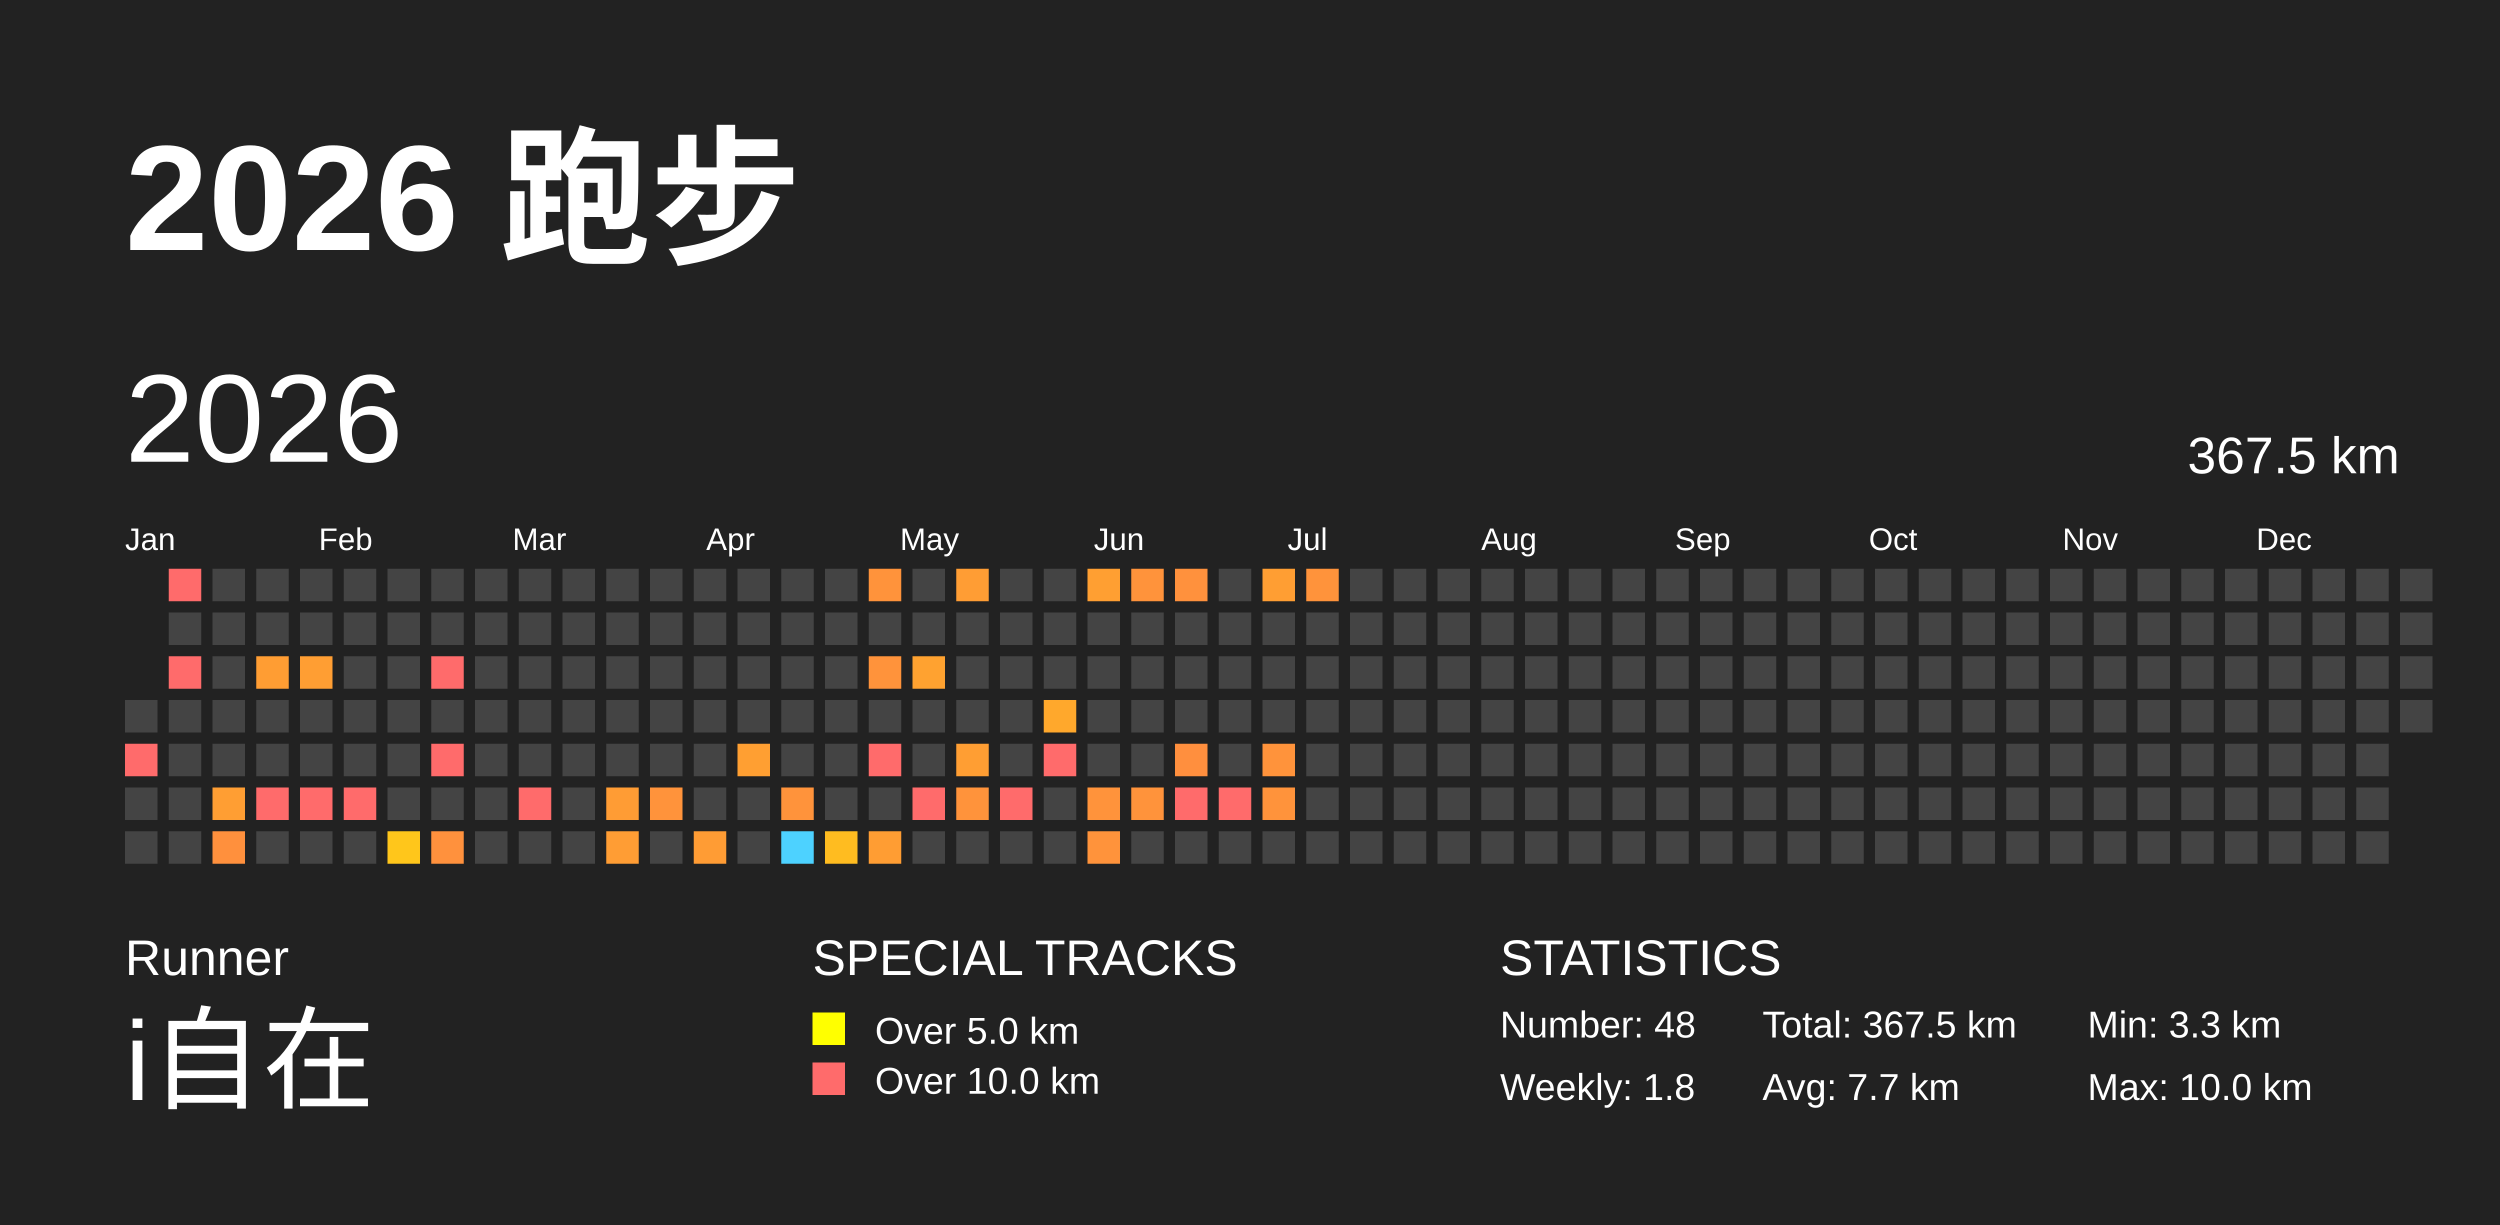
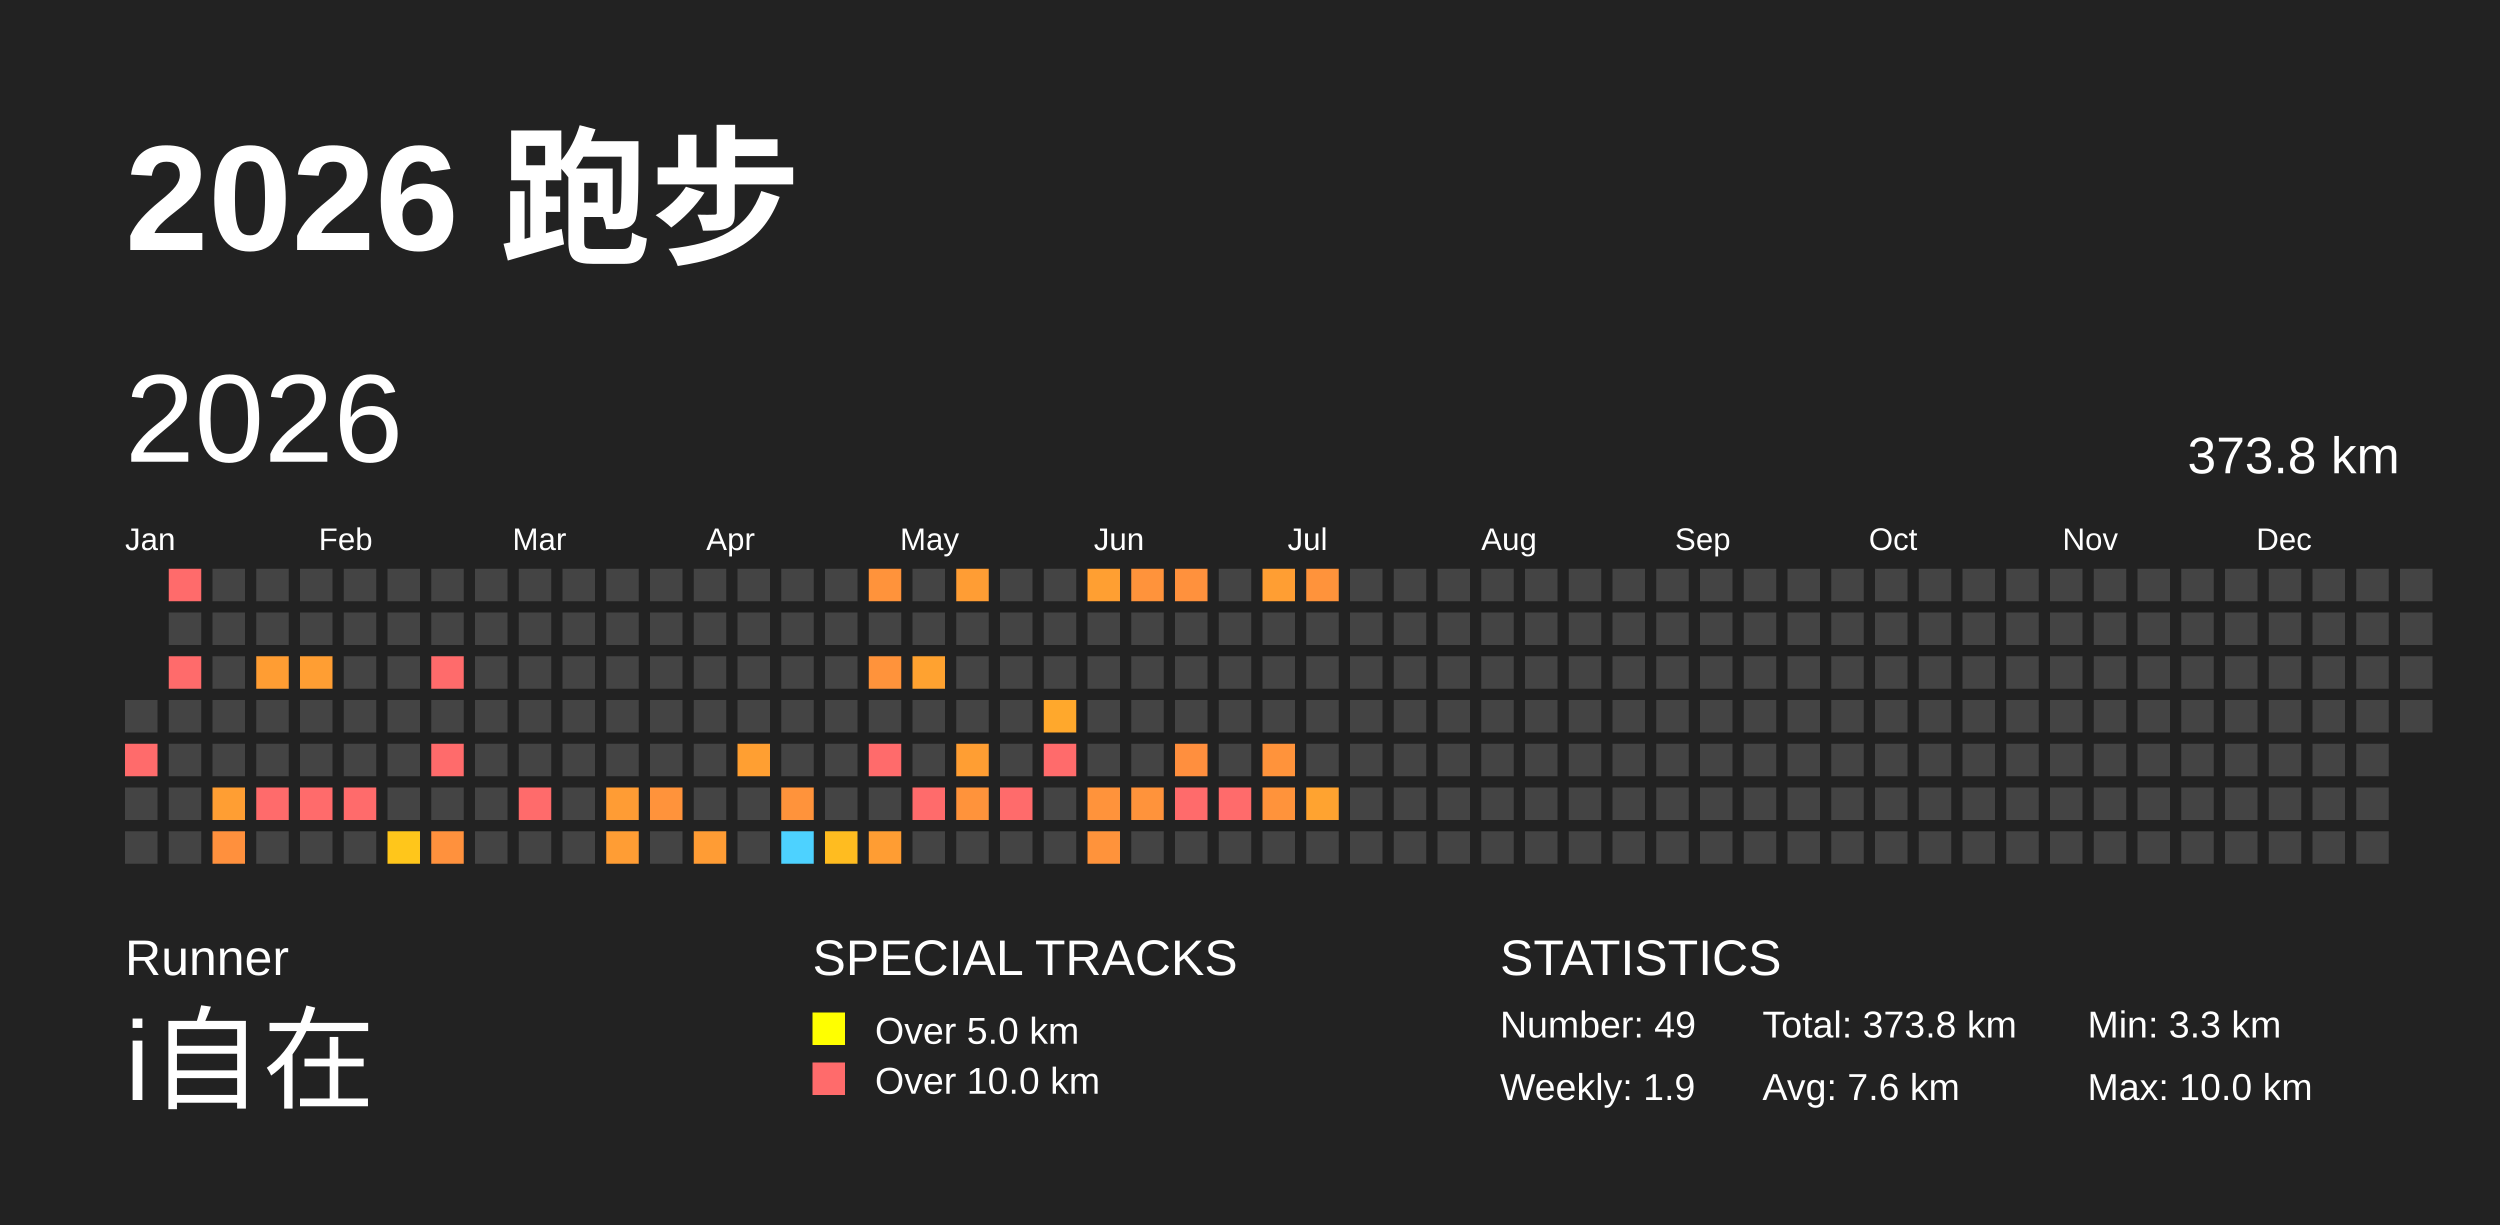
<svg xmlns="http://www.w3.org/2000/svg" baseProfile="full" height="98mm" version="1.1" viewBox="0,0,200,98" width="200mm">
  <defs />
  <rect fill="#222222" height="98" width="200" x="0" y="0" />
  <text fill="#FFFFFF" style="font-size:12px; font-family:Arial; font-weight:bold;" x="10" y="20">2026 跑步</text>
  <text fill="#FFFFFF" style="font-size:4px; font-family:Arial" x="10" y="78">Runner</text>
  <text fill="#FFFFFF" style="font-size:9px; font-family:Arial" x="10" y="88">i自在</text>
  <text fill="#FFFFFF" style="font-size:4px; font-family:Arial" x="65" y="78">SPECIAL TRACKS</text>
  <rect fill="#FFFF00" height="2.6" width="2.6" x="65" y="81" />
  <text fill="#FFFFFF" style="font-size:3px; font-family:Arial" x="70" y="83.5">Over 5.0 km</text>
  <rect fill="#FF6B6B" height="2.6" width="2.6" x="65" y="85" />
  <text fill="#FFFFFF" style="font-size:3px; font-family:Arial" x="70" y="87.5">Over 10.0 km</text>
  <text fill="#FFFFFF" style="font-size:4px; font-family:Arial" x="120" y="78">STATISTICS</text>
-   <text fill="#FFFFFF" style="font-size:3px; font-family:Arial" x="120" y="83">Number: 48</text>
-   <text fill="#FFFFFF" style="font-size:3px; font-family:Arial" x="120" y="88">Weekly: 1.8</text>
-   <text fill="#FFFFFF" style="font-size:3px; font-family:Arial" x="141" y="83">Total: 367.5 km</text>
-   <text fill="#FFFFFF" style="font-size:3px; font-family:Arial" x="141" y="88">Avg: 7.7 km</text>
+   <text fill="#FFFFFF" style="font-size:3px; font-family:Arial" x="120" y="83">Number: 49</text>
+   <text fill="#FFFFFF" style="font-size:3px; font-family:Arial" x="120" y="88">Weekly: 1.9</text>
+   <text fill="#FFFFFF" style="font-size:3px; font-family:Arial" x="141" y="83">Total: 373.8 km</text>
+   <text fill="#FFFFFF" style="font-size:3px; font-family:Arial" x="141" y="88">Avg: 7.6 km</text>
  <text fill="#FFFFFF" style="font-size:3px; font-family:Arial" x="167" y="83">Min: 3.3 km</text>
  <text fill="#FFFFFF" style="font-size:3px; font-family:Arial" x="167" y="88">Max: 10.0 km</text>
  <text dominant-baseline="hanging" fill="#FFFFFF" style="font-size:10.0px; font-family:Arial;" x="10" y="30">2026</text>
-   <text dominant-baseline="hanging" fill="#FFFFFF" style="font-size:4.125px; font-family:Arial;" x="175" y="35">367.5 km</text>
+   <text dominant-baseline="hanging" fill="#FFFFFF" style="font-size:4.125px; font-family:Arial;" x="175" y="35">373.8 km</text>
  <text fill="#FFFFFF" style="font-size:2.5px; font-family:Arial" x="10.0" y="44">Jan</text>
  <text fill="#FFFFFF" style="font-size:2.5px; font-family:Arial" x="25.5" y="44">Feb</text>
  <text fill="#FFFFFF" style="font-size:2.5px; font-family:Arial" x="41.0" y="44">Mar</text>
  <text fill="#FFFFFF" style="font-size:2.5px; font-family:Arial" x="56.5" y="44">Apr</text>
  <text fill="#FFFFFF" style="font-size:2.5px; font-family:Arial" x="72.0" y="44">May</text>
  <text fill="#FFFFFF" style="font-size:2.5px; font-family:Arial" x="87.5" y="44">Jun</text>
  <text fill="#FFFFFF" style="font-size:2.5px; font-family:Arial" x="103.0" y="44">Jul</text>
  <text fill="#FFFFFF" style="font-size:2.5px; font-family:Arial" x="118.5" y="44">Aug</text>
  <text fill="#FFFFFF" style="font-size:2.5px; font-family:Arial" x="134.0" y="44">Sep</text>
  <text fill="#FFFFFF" style="font-size:2.5px; font-family:Arial" x="149.5" y="44">Oct</text>
  <text fill="#FFFFFF" style="font-size:2.5px; font-family:Arial" x="165.0" y="44">Nov</text>
  <text fill="#FFFFFF" style="font-size:2.5px; font-family:Arial" x="180.5" y="44">Dec</text>
  <rect fill="#444444" height="2.6" width="2.6" x="10.0" y="56.0" />
  <rect fill="#FF6B6B" height="2.6" width="2.6" x="10.0" y="59.5" />
  <rect fill="#444444" height="2.6" width="2.6" x="10.0" y="63.0" />
  <rect fill="#444444" height="2.6" width="2.6" x="10.0" y="66.5" />
  <rect fill="#FF6B6B" height="2.6" width="2.6" x="13.5" y="45.5" />
  <rect fill="#444444" height="2.6" width="2.6" x="13.5" y="49.0" />
  <rect fill="#FF6B6B" height="2.6" width="2.6" x="13.5" y="52.5" />
  <rect fill="#444444" height="2.6" width="2.6" x="13.5" y="56.0" />
  <rect fill="#444444" height="2.6" width="2.6" x="13.5" y="59.5" />
  <rect fill="#444444" height="2.6" width="2.6" x="13.5" y="63.0" />
  <rect fill="#444444" height="2.6" width="2.6" x="13.5" y="66.5" />
  <rect fill="#444444" height="2.6" width="2.6" x="17.0" y="45.5" />
  <rect fill="#444444" height="2.6" width="2.6" x="17.0" y="49.0" />
  <rect fill="#444444" height="2.6" width="2.6" x="17.0" y="52.5" />
  <rect fill="#444444" height="2.6" width="2.6" x="17.0" y="56.0" />
  <rect fill="#444444" height="2.6" width="2.6" x="17.0" y="59.5" />
  <rect fill="#ff9e33" height="2.6" width="2.6" x="17.0" y="63.0" />
  <rect fill="#ff903d" height="2.6" width="2.6" x="17.0" y="66.5" />
  <rect fill="#444444" height="2.6" width="2.6" x="20.5" y="45.5" />
  <rect fill="#444444" height="2.6" width="2.6" x="20.5" y="49.0" />
  <rect fill="#ff9d33" height="2.6" width="2.6" x="20.5" y="52.5" />
  <rect fill="#444444" height="2.6" width="2.6" x="20.5" y="56.0" />
  <rect fill="#444444" height="2.6" width="2.6" x="20.5" y="59.5" />
  <rect fill="#FF6B6B" height="2.6" width="2.6" x="20.5" y="63.0" />
  <rect fill="#444444" height="2.6" width="2.6" x="20.5" y="66.5" />
  <rect fill="#444444" height="2.6" width="2.6" x="24.0" y="45.5" />
  <rect fill="#444444" height="2.6" width="2.6" x="24.0" y="49.0" />
  <rect fill="#ff9e33" height="2.6" width="2.6" x="24.0" y="52.5" />
  <rect fill="#444444" height="2.6" width="2.6" x="24.0" y="56.0" />
  <rect fill="#444444" height="2.6" width="2.6" x="24.0" y="59.5" />
  <rect fill="#FF6B6B" height="2.6" width="2.6" x="24.0" y="63.0" />
  <rect fill="#444444" height="2.6" width="2.6" x="24.0" y="66.5" />
  <rect fill="#444444" height="2.6" width="2.6" x="27.5" y="45.5" />
  <rect fill="#444444" height="2.6" width="2.6" x="27.5" y="49.0" />
  <rect fill="#444444" height="2.6" width="2.6" x="27.5" y="52.5" />
  <rect fill="#444444" height="2.6" width="2.6" x="27.5" y="56.0" />
  <rect fill="#444444" height="2.6" width="2.6" x="27.5" y="59.5" />
  <rect fill="#FF6B6B" height="2.6" width="2.6" x="27.5" y="63.0" />
  <rect fill="#444444" height="2.6" width="2.6" x="27.5" y="66.5" />
  <rect fill="#444444" height="2.6" width="2.6" x="31.0" y="45.5" />
  <rect fill="#444444" height="2.6" width="2.6" x="31.0" y="49.0" />
  <rect fill="#444444" height="2.6" width="2.6" x="31.0" y="52.5" />
  <rect fill="#444444" height="2.6" width="2.6" x="31.0" y="56.0" />
  <rect fill="#444444" height="2.6" width="2.6" x="31.0" y="59.5" />
  <rect fill="#444444" height="2.6" width="2.6" x="31.0" y="63.0" />
  <rect fill="#ffc61b" height="2.6" width="2.6" x="31.0" y="66.5" />
  <rect fill="#444444" height="2.6" width="2.6" x="34.5" y="45.5" />
  <rect fill="#444444" height="2.6" width="2.6" x="34.5" y="49.0" />
  <rect fill="#FF6B6B" height="2.6" width="2.6" x="34.5" y="52.5" />
  <rect fill="#444444" height="2.6" width="2.6" x="34.5" y="56.0" />
  <rect fill="#FF6B6B" height="2.6" width="2.6" x="34.5" y="59.5" />
  <rect fill="#444444" height="2.6" width="2.6" x="34.5" y="63.0" />
  <rect fill="#ff913d" height="2.6" width="2.6" x="34.5" y="66.5" />
  <rect fill="#444444" height="2.6" width="2.6" x="38.0" y="45.5" />
  <rect fill="#444444" height="2.6" width="2.6" x="38.0" y="49.0" />
  <rect fill="#444444" height="2.6" width="2.6" x="38.0" y="52.5" />
  <rect fill="#444444" height="2.6" width="2.6" x="38.0" y="56.0" />
  <rect fill="#444444" height="2.6" width="2.6" x="38.0" y="59.5" />
  <rect fill="#444444" height="2.6" width="2.6" x="38.0" y="63.0" />
  <rect fill="#444444" height="2.6" width="2.6" x="38.0" y="66.5" />
  <rect fill="#444444" height="2.6" width="2.6" x="41.5" y="45.5" />
  <rect fill="#444444" height="2.6" width="2.6" x="41.5" y="49.0" />
  <rect fill="#444444" height="2.6" width="2.6" x="41.5" y="52.5" />
  <rect fill="#444444" height="2.6" width="2.6" x="41.5" y="56.0" />
  <rect fill="#444444" height="2.6" width="2.6" x="41.5" y="59.5" />
  <rect fill="#FF6B6B" height="2.6" width="2.6" x="41.5" y="63.0" />
  <rect fill="#444444" height="2.6" width="2.6" x="41.5" y="66.5" />
  <rect fill="#444444" height="2.6" width="2.6" x="45.0" y="45.5" />
  <rect fill="#444444" height="2.6" width="2.6" x="45.0" y="49.0" />
  <rect fill="#444444" height="2.6" width="2.6" x="45.0" y="52.5" />
  <rect fill="#444444" height="2.6" width="2.6" x="45.0" y="56.0" />
  <rect fill="#444444" height="2.6" width="2.6" x="45.0" y="59.5" />
  <rect fill="#444444" height="2.6" width="2.6" x="45.0" y="63.0" />
  <rect fill="#444444" height="2.6" width="2.6" x="45.0" y="66.5" />
  <rect fill="#444444" height="2.6" width="2.6" x="48.5" y="45.5" />
  <rect fill="#444444" height="2.6" width="2.6" x="48.5" y="49.0" />
  <rect fill="#444444" height="2.6" width="2.6" x="48.5" y="52.5" />
  <rect fill="#444444" height="2.6" width="2.6" x="48.5" y="56.0" />
  <rect fill="#444444" height="2.6" width="2.6" x="48.5" y="59.5" />
  <rect fill="#ff9c34" height="2.6" width="2.6" x="48.5" y="63.0" />
  <rect fill="#ff9d34" height="2.6" width="2.6" x="48.5" y="66.5" />
  <rect fill="#444444" height="2.6" width="2.6" x="52.0" y="45.5" />
  <rect fill="#444444" height="2.6" width="2.6" x="52.0" y="49.0" />
  <rect fill="#444444" height="2.6" width="2.6" x="52.0" y="52.5" />
  <rect fill="#444444" height="2.6" width="2.6" x="52.0" y="56.0" />
  <rect fill="#444444" height="2.6" width="2.6" x="52.0" y="59.5" />
  <rect fill="#ff933b" height="2.6" width="2.6" x="52.0" y="63.0" />
  <rect fill="#444444" height="2.6" width="2.6" x="52.0" y="66.5" />
  <rect fill="#444444" height="2.6" width="2.6" x="55.5" y="45.5" />
  <rect fill="#444444" height="2.6" width="2.6" x="55.5" y="49.0" />
  <rect fill="#444444" height="2.6" width="2.6" x="55.5" y="52.5" />
  <rect fill="#444444" height="2.6" width="2.6" x="55.5" y="56.0" />
  <rect fill="#444444" height="2.6" width="2.6" x="55.5" y="59.5" />
  <rect fill="#444444" height="2.6" width="2.6" x="55.5" y="63.0" />
  <rect fill="#ff9c34" height="2.6" width="2.6" x="55.5" y="66.5" />
  <rect fill="#444444" height="2.6" width="2.6" x="59.0" y="45.5" />
  <rect fill="#444444" height="2.6" width="2.6" x="59.0" y="49.0" />
  <rect fill="#444444" height="2.6" width="2.6" x="59.0" y="52.5" />
  <rect fill="#444444" height="2.6" width="2.6" x="59.0" y="56.0" />
  <rect fill="#ff9f32" height="2.6" width="2.6" x="59.0" y="59.5" />
  <rect fill="#444444" height="2.6" width="2.6" x="59.0" y="63.0" />
  <rect fill="#444444" height="2.6" width="2.6" x="59.0" y="66.5" />
  <rect fill="#444444" height="2.6" width="2.6" x="62.5" y="45.5" />
  <rect fill="#444444" height="2.6" width="2.6" x="62.5" y="49.0" />
  <rect fill="#444444" height="2.6" width="2.6" x="62.5" y="52.5" />
  <rect fill="#444444" height="2.6" width="2.6" x="62.5" y="56.0" />
  <rect fill="#444444" height="2.6" width="2.6" x="62.5" y="59.5" />
  <rect fill="#ff933b" height="2.6" width="2.6" x="62.5" y="63.0" />
  <rect fill="#4dd2ff" height="2.6" width="2.6" x="62.5" y="66.5" />
  <rect fill="#444444" height="2.6" width="2.6" x="66.0" y="45.5" />
  <rect fill="#444444" height="2.6" width="2.6" x="66.0" y="49.0" />
  <rect fill="#444444" height="2.6" width="2.6" x="66.0" y="52.5" />
  <rect fill="#444444" height="2.6" width="2.6" x="66.0" y="56.0" />
  <rect fill="#444444" height="2.6" width="2.6" x="66.0" y="59.5" />
  <rect fill="#444444" height="2.6" width="2.6" x="66.0" y="63.0" />
  <rect fill="#ffbc20" height="2.6" width="2.6" x="66.0" y="66.5" />
  <rect fill="#ff933b" height="2.6" width="2.6" x="69.5" y="45.5" />
  <rect fill="#444444" height="2.6" width="2.6" x="69.5" y="49.0" />
  <rect fill="#ff933b" height="2.6" width="2.6" x="69.5" y="52.5" />
  <rect fill="#444444" height="2.6" width="2.6" x="69.5" y="56.0" />
  <rect fill="#FF6B6B" height="2.6" width="2.6" x="69.5" y="59.5" />
  <rect fill="#444444" height="2.6" width="2.6" x="69.5" y="63.0" />
  <rect fill="#ff9d33" height="2.6" width="2.6" x="69.5" y="66.5" />
  <rect fill="#444444" height="2.6" width="2.6" x="73.0" y="45.5" />
  <rect fill="#444444" height="2.6" width="2.6" x="73.0" y="49.0" />
  <rect fill="#ffa230" height="2.6" width="2.6" x="73.0" y="52.5" />
  <rect fill="#444444" height="2.6" width="2.6" x="73.0" y="56.0" />
  <rect fill="#444444" height="2.6" width="2.6" x="73.0" y="59.5" />
  <rect fill="#FF6B6B" height="2.6" width="2.6" x="73.0" y="63.0" />
  <rect fill="#444444" height="2.6" width="2.6" x="73.0" y="66.5" />
  <rect fill="#ff9d34" height="2.6" width="2.6" x="76.5" y="45.5" />
  <rect fill="#444444" height="2.6" width="2.6" x="76.5" y="49.0" />
  <rect fill="#444444" height="2.6" width="2.6" x="76.5" y="52.5" />
  <rect fill="#444444" height="2.6" width="2.6" x="76.5" y="56.0" />
  <rect fill="#ff9e33" height="2.6" width="2.6" x="76.5" y="59.5" />
  <rect fill="#ff933b" height="2.6" width="2.6" x="76.5" y="63.0" />
  <rect fill="#444444" height="2.6" width="2.6" x="76.5" y="66.5" />
  <rect fill="#444444" height="2.6" width="2.6" x="80.0" y="45.5" />
  <rect fill="#444444" height="2.6" width="2.6" x="80.0" y="49.0" />
  <rect fill="#444444" height="2.6" width="2.6" x="80.0" y="52.5" />
  <rect fill="#444444" height="2.6" width="2.6" x="80.0" y="56.0" />
  <rect fill="#444444" height="2.6" width="2.6" x="80.0" y="59.5" />
  <rect fill="#FF6B6B" height="2.6" width="2.6" x="80.0" y="63.0" />
  <rect fill="#444444" height="2.6" width="2.6" x="80.0" y="66.5" />
  <rect fill="#444444" height="2.6" width="2.6" x="83.5" y="45.5" />
  <rect fill="#444444" height="2.6" width="2.6" x="83.5" y="49.0" />
  <rect fill="#444444" height="2.6" width="2.6" x="83.5" y="52.5" />
  <rect fill="#ffa82c" height="2.6" width="2.6" x="83.5" y="56.0" />
  <rect fill="#FF6B6B" height="2.6" width="2.6" x="83.5" y="59.5" />
  <rect fill="#444444" height="2.6" width="2.6" x="83.5" y="63.0" />
  <rect fill="#444444" height="2.6" width="2.6" x="83.5" y="66.5" />
  <rect fill="#ff9f32" height="2.6" width="2.6" x="87.0" y="45.5" />
  <rect fill="#444444" height="2.6" width="2.6" x="87.0" y="49.0" />
  <rect fill="#444444" height="2.6" width="2.6" x="87.0" y="52.5" />
  <rect fill="#444444" height="2.6" width="2.6" x="87.0" y="56.0" />
  <rect fill="#444444" height="2.6" width="2.6" x="87.0" y="59.5" />
  <rect fill="#ff933b" height="2.6" width="2.6" x="87.0" y="63.0" />
  <rect fill="#ff933b" height="2.6" width="2.6" x="87.0" y="66.5" />
  <rect fill="#ff933b" height="2.6" width="2.6" x="90.5" y="45.5" />
  <rect fill="#444444" height="2.6" width="2.6" x="90.5" y="49.0" />
  <rect fill="#444444" height="2.6" width="2.6" x="90.5" y="52.5" />
  <rect fill="#444444" height="2.6" width="2.6" x="90.5" y="56.0" />
  <rect fill="#444444" height="2.6" width="2.6" x="90.5" y="59.5" />
  <rect fill="#ff933b" height="2.6" width="2.6" x="90.5" y="63.0" />
  <rect fill="#444444" height="2.6" width="2.6" x="90.5" y="66.5" />
  <rect fill="#ff913d" height="2.6" width="2.6" x="94.0" y="45.5" />
  <rect fill="#444444" height="2.6" width="2.6" x="94.0" y="49.0" />
  <rect fill="#444444" height="2.6" width="2.6" x="94.0" y="52.5" />
  <rect fill="#444444" height="2.6" width="2.6" x="94.0" y="56.0" />
  <rect fill="#ff8f3e" height="2.6" width="2.6" x="94.0" y="59.5" />
  <rect fill="#FF6B6B" height="2.6" width="2.6" x="94.0" y="63.0" />
  <rect fill="#444444" height="2.6" width="2.6" x="94.0" y="66.5" />
  <rect fill="#444444" height="2.6" width="2.6" x="97.5" y="45.5" />
  <rect fill="#444444" height="2.6" width="2.6" x="97.5" y="49.0" />
  <rect fill="#444444" height="2.6" width="2.6" x="97.5" y="52.5" />
  <rect fill="#444444" height="2.6" width="2.6" x="97.5" y="56.0" />
  <rect fill="#444444" height="2.6" width="2.6" x="97.5" y="59.5" />
  <rect fill="#FF6B6B" height="2.6" width="2.6" x="97.5" y="63.0" />
  <rect fill="#444444" height="2.6" width="2.6" x="97.5" y="66.5" />
  <rect fill="#ff9e33" height="2.6" width="2.6" x="101.0" y="45.5" />
  <rect fill="#444444" height="2.6" width="2.6" x="101.0" y="49.0" />
  <rect fill="#444444" height="2.6" width="2.6" x="101.0" y="52.5" />
  <rect fill="#444444" height="2.6" width="2.6" x="101.0" y="56.0" />
  <rect fill="#ff933b" height="2.6" width="2.6" x="101.0" y="59.5" />
  <rect fill="#ff933b" height="2.6" width="2.6" x="101.0" y="63.0" />
  <rect fill="#444444" height="2.6" width="2.6" x="101.0" y="66.5" />
  <rect fill="#ff933b" height="2.6" width="2.6" x="104.5" y="45.5" />
  <rect fill="#444444" height="2.6" width="2.6" x="104.5" y="49.0" />
  <rect fill="#444444" height="2.6" width="2.6" x="104.5" y="52.5" />
  <rect fill="#444444" height="2.6" width="2.6" x="104.5" y="56.0" />
  <rect fill="#444444" height="2.6" width="2.6" x="104.5" y="59.5" />
-   <rect fill="#444444" height="2.6" width="2.6" x="104.5" y="63.0" />
+   <rect fill="#ffa330" height="2.6" width="2.6" x="104.5" y="63.0" />
  <rect fill="#444444" height="2.6" width="2.6" x="104.5" y="66.5" />
  <rect fill="#444444" height="2.6" width="2.6" x="108.0" y="45.5" />
  <rect fill="#444444" height="2.6" width="2.6" x="108.0" y="49.0" />
  <rect fill="#444444" height="2.6" width="2.6" x="108.0" y="52.5" />
  <rect fill="#444444" height="2.6" width="2.6" x="108.0" y="56.0" />
  <rect fill="#444444" height="2.6" width="2.6" x="108.0" y="59.5" />
  <rect fill="#444444" height="2.6" width="2.6" x="108.0" y="63.0" />
  <rect fill="#444444" height="2.6" width="2.6" x="108.0" y="66.5" />
  <rect fill="#444444" height="2.6" width="2.6" x="111.5" y="45.5" />
  <rect fill="#444444" height="2.6" width="2.6" x="111.5" y="49.0" />
  <rect fill="#444444" height="2.6" width="2.6" x="111.5" y="52.5" />
  <rect fill="#444444" height="2.6" width="2.6" x="111.5" y="56.0" />
  <rect fill="#444444" height="2.6" width="2.6" x="111.5" y="59.5" />
  <rect fill="#444444" height="2.6" width="2.6" x="111.5" y="63.0" />
  <rect fill="#444444" height="2.6" width="2.6" x="111.5" y="66.5" />
  <rect fill="#444444" height="2.6" width="2.6" x="115.0" y="45.5" />
  <rect fill="#444444" height="2.6" width="2.6" x="115.0" y="49.0" />
  <rect fill="#444444" height="2.6" width="2.6" x="115.0" y="52.5" />
  <rect fill="#444444" height="2.6" width="2.6" x="115.0" y="56.0" />
  <rect fill="#444444" height="2.6" width="2.6" x="115.0" y="59.5" />
  <rect fill="#444444" height="2.6" width="2.6" x="115.0" y="63.0" />
  <rect fill="#444444" height="2.6" width="2.6" x="115.0" y="66.5" />
  <rect fill="#444444" height="2.6" width="2.6" x="118.5" y="45.5" />
  <rect fill="#444444" height="2.6" width="2.6" x="118.5" y="49.0" />
  <rect fill="#444444" height="2.6" width="2.6" x="118.5" y="52.5" />
  <rect fill="#444444" height="2.6" width="2.6" x="118.5" y="56.0" />
  <rect fill="#444444" height="2.6" width="2.6" x="118.5" y="59.5" />
  <rect fill="#444444" height="2.6" width="2.6" x="118.5" y="63.0" />
  <rect fill="#444444" height="2.6" width="2.6" x="118.5" y="66.5" />
  <rect fill="#444444" height="2.6" width="2.6" x="122.0" y="45.5" />
  <rect fill="#444444" height="2.6" width="2.6" x="122.0" y="49.0" />
  <rect fill="#444444" height="2.6" width="2.6" x="122.0" y="52.5" />
  <rect fill="#444444" height="2.6" width="2.6" x="122.0" y="56.0" />
  <rect fill="#444444" height="2.6" width="2.6" x="122.0" y="59.5" />
  <rect fill="#444444" height="2.6" width="2.6" x="122.0" y="63.0" />
  <rect fill="#444444" height="2.6" width="2.6" x="122.0" y="66.5" />
  <rect fill="#444444" height="2.6" width="2.6" x="125.5" y="45.5" />
  <rect fill="#444444" height="2.6" width="2.6" x="125.5" y="49.0" />
  <rect fill="#444444" height="2.6" width="2.6" x="125.5" y="52.5" />
  <rect fill="#444444" height="2.6" width="2.6" x="125.5" y="56.0" />
  <rect fill="#444444" height="2.6" width="2.6" x="125.5" y="59.5" />
  <rect fill="#444444" height="2.6" width="2.6" x="125.5" y="63.0" />
  <rect fill="#444444" height="2.6" width="2.6" x="125.5" y="66.5" />
  <rect fill="#444444" height="2.6" width="2.6" x="129.0" y="45.5" />
  <rect fill="#444444" height="2.6" width="2.6" x="129.0" y="49.0" />
  <rect fill="#444444" height="2.6" width="2.6" x="129.0" y="52.5" />
  <rect fill="#444444" height="2.6" width="2.6" x="129.0" y="56.0" />
  <rect fill="#444444" height="2.6" width="2.6" x="129.0" y="59.5" />
  <rect fill="#444444" height="2.6" width="2.6" x="129.0" y="63.0" />
  <rect fill="#444444" height="2.6" width="2.6" x="129.0" y="66.5" />
  <rect fill="#444444" height="2.6" width="2.6" x="132.5" y="45.5" />
  <rect fill="#444444" height="2.6" width="2.6" x="132.5" y="49.0" />
  <rect fill="#444444" height="2.6" width="2.6" x="132.5" y="52.5" />
  <rect fill="#444444" height="2.6" width="2.6" x="132.5" y="56.0" />
  <rect fill="#444444" height="2.6" width="2.6" x="132.5" y="59.5" />
  <rect fill="#444444" height="2.6" width="2.6" x="132.5" y="63.0" />
  <rect fill="#444444" height="2.6" width="2.6" x="132.5" y="66.5" />
  <rect fill="#444444" height="2.6" width="2.6" x="136.0" y="45.5" />
  <rect fill="#444444" height="2.6" width="2.6" x="136.0" y="49.0" />
  <rect fill="#444444" height="2.6" width="2.6" x="136.0" y="52.5" />
  <rect fill="#444444" height="2.6" width="2.6" x="136.0" y="56.0" />
  <rect fill="#444444" height="2.6" width="2.6" x="136.0" y="59.5" />
  <rect fill="#444444" height="2.6" width="2.6" x="136.0" y="63.0" />
  <rect fill="#444444" height="2.6" width="2.6" x="136.0" y="66.5" />
  <rect fill="#444444" height="2.6" width="2.6" x="139.5" y="45.5" />
  <rect fill="#444444" height="2.6" width="2.6" x="139.5" y="49.0" />
  <rect fill="#444444" height="2.6" width="2.6" x="139.5" y="52.5" />
  <rect fill="#444444" height="2.6" width="2.6" x="139.5" y="56.0" />
  <rect fill="#444444" height="2.6" width="2.6" x="139.5" y="59.5" />
  <rect fill="#444444" height="2.6" width="2.6" x="139.5" y="63.0" />
  <rect fill="#444444" height="2.6" width="2.6" x="139.5" y="66.5" />
  <rect fill="#444444" height="2.6" width="2.6" x="143.0" y="45.5" />
  <rect fill="#444444" height="2.6" width="2.6" x="143.0" y="49.0" />
  <rect fill="#444444" height="2.6" width="2.6" x="143.0" y="52.5" />
  <rect fill="#444444" height="2.6" width="2.6" x="143.0" y="56.0" />
  <rect fill="#444444" height="2.6" width="2.6" x="143.0" y="59.5" />
  <rect fill="#444444" height="2.6" width="2.6" x="143.0" y="63.0" />
  <rect fill="#444444" height="2.6" width="2.6" x="143.0" y="66.5" />
  <rect fill="#444444" height="2.6" width="2.6" x="146.5" y="45.5" />
  <rect fill="#444444" height="2.6" width="2.6" x="146.5" y="49.0" />
  <rect fill="#444444" height="2.6" width="2.6" x="146.5" y="52.5" />
  <rect fill="#444444" height="2.6" width="2.6" x="146.5" y="56.0" />
  <rect fill="#444444" height="2.6" width="2.6" x="146.5" y="59.5" />
  <rect fill="#444444" height="2.6" width="2.6" x="146.5" y="63.0" />
  <rect fill="#444444" height="2.6" width="2.6" x="146.5" y="66.5" />
  <rect fill="#444444" height="2.6" width="2.6" x="150.0" y="45.5" />
  <rect fill="#444444" height="2.6" width="2.6" x="150.0" y="49.0" />
  <rect fill="#444444" height="2.6" width="2.6" x="150.0" y="52.5" />
  <rect fill="#444444" height="2.6" width="2.6" x="150.0" y="56.0" />
  <rect fill="#444444" height="2.6" width="2.6" x="150.0" y="59.5" />
  <rect fill="#444444" height="2.6" width="2.6" x="150.0" y="63.0" />
  <rect fill="#444444" height="2.6" width="2.6" x="150.0" y="66.5" />
  <rect fill="#444444" height="2.6" width="2.6" x="153.5" y="45.5" />
  <rect fill="#444444" height="2.6" width="2.6" x="153.5" y="49.0" />
  <rect fill="#444444" height="2.6" width="2.6" x="153.5" y="52.5" />
  <rect fill="#444444" height="2.6" width="2.6" x="153.5" y="56.0" />
  <rect fill="#444444" height="2.6" width="2.6" x="153.5" y="59.5" />
  <rect fill="#444444" height="2.6" width="2.6" x="153.5" y="63.0" />
  <rect fill="#444444" height="2.6" width="2.6" x="153.5" y="66.5" />
  <rect fill="#444444" height="2.6" width="2.6" x="157.0" y="45.5" />
  <rect fill="#444444" height="2.6" width="2.6" x="157.0" y="49.0" />
  <rect fill="#444444" height="2.6" width="2.6" x="157.0" y="52.5" />
  <rect fill="#444444" height="2.6" width="2.6" x="157.0" y="56.0" />
  <rect fill="#444444" height="2.6" width="2.6" x="157.0" y="59.5" />
  <rect fill="#444444" height="2.6" width="2.6" x="157.0" y="63.0" />
  <rect fill="#444444" height="2.6" width="2.6" x="157.0" y="66.5" />
  <rect fill="#444444" height="2.6" width="2.6" x="160.5" y="45.5" />
  <rect fill="#444444" height="2.6" width="2.6" x="160.5" y="49.0" />
  <rect fill="#444444" height="2.6" width="2.6" x="160.5" y="52.5" />
  <rect fill="#444444" height="2.6" width="2.6" x="160.5" y="56.0" />
  <rect fill="#444444" height="2.6" width="2.6" x="160.5" y="59.5" />
  <rect fill="#444444" height="2.6" width="2.6" x="160.5" y="63.0" />
  <rect fill="#444444" height="2.6" width="2.6" x="160.5" y="66.5" />
  <rect fill="#444444" height="2.6" width="2.6" x="164.0" y="45.5" />
  <rect fill="#444444" height="2.6" width="2.6" x="164.0" y="49.0" />
  <rect fill="#444444" height="2.6" width="2.6" x="164.0" y="52.5" />
  <rect fill="#444444" height="2.6" width="2.6" x="164.0" y="56.0" />
  <rect fill="#444444" height="2.6" width="2.6" x="164.0" y="59.5" />
  <rect fill="#444444" height="2.6" width="2.6" x="164.0" y="63.0" />
  <rect fill="#444444" height="2.6" width="2.6" x="164.0" y="66.5" />
  <rect fill="#444444" height="2.6" width="2.6" x="167.5" y="45.5" />
  <rect fill="#444444" height="2.6" width="2.6" x="167.5" y="49.0" />
  <rect fill="#444444" height="2.6" width="2.6" x="167.5" y="52.5" />
  <rect fill="#444444" height="2.6" width="2.6" x="167.5" y="56.0" />
  <rect fill="#444444" height="2.6" width="2.6" x="167.5" y="59.5" />
  <rect fill="#444444" height="2.6" width="2.6" x="167.5" y="63.0" />
  <rect fill="#444444" height="2.6" width="2.6" x="167.5" y="66.5" />
  <rect fill="#444444" height="2.6" width="2.6" x="171.0" y="45.5" />
  <rect fill="#444444" height="2.6" width="2.6" x="171.0" y="49.0" />
  <rect fill="#444444" height="2.6" width="2.6" x="171.0" y="52.5" />
  <rect fill="#444444" height="2.6" width="2.6" x="171.0" y="56.0" />
  <rect fill="#444444" height="2.6" width="2.6" x="171.0" y="59.5" />
  <rect fill="#444444" height="2.6" width="2.6" x="171.0" y="63.0" />
  <rect fill="#444444" height="2.6" width="2.6" x="171.0" y="66.5" />
  <rect fill="#444444" height="2.6" width="2.6" x="174.5" y="45.5" />
  <rect fill="#444444" height="2.6" width="2.6" x="174.5" y="49.0" />
  <rect fill="#444444" height="2.6" width="2.6" x="174.5" y="52.5" />
  <rect fill="#444444" height="2.6" width="2.6" x="174.5" y="56.0" />
  <rect fill="#444444" height="2.6" width="2.6" x="174.5" y="59.5" />
  <rect fill="#444444" height="2.6" width="2.6" x="174.5" y="63.0" />
  <rect fill="#444444" height="2.6" width="2.6" x="174.5" y="66.5" />
  <rect fill="#444444" height="2.6" width="2.6" x="178.0" y="45.5" />
  <rect fill="#444444" height="2.6" width="2.6" x="178.0" y="49.0" />
  <rect fill="#444444" height="2.6" width="2.6" x="178.0" y="52.5" />
  <rect fill="#444444" height="2.6" width="2.6" x="178.0" y="56.0" />
  <rect fill="#444444" height="2.6" width="2.6" x="178.0" y="59.5" />
  <rect fill="#444444" height="2.6" width="2.6" x="178.0" y="63.0" />
  <rect fill="#444444" height="2.6" width="2.6" x="178.0" y="66.5" />
  <rect fill="#444444" height="2.6" width="2.6" x="181.5" y="45.5" />
  <rect fill="#444444" height="2.6" width="2.6" x="181.5" y="49.0" />
  <rect fill="#444444" height="2.6" width="2.6" x="181.5" y="52.5" />
  <rect fill="#444444" height="2.6" width="2.6" x="181.5" y="56.0" />
  <rect fill="#444444" height="2.6" width="2.6" x="181.5" y="59.5" />
  <rect fill="#444444" height="2.6" width="2.6" x="181.5" y="63.0" />
  <rect fill="#444444" height="2.6" width="2.6" x="181.5" y="66.5" />
  <rect fill="#444444" height="2.6" width="2.6" x="185.0" y="45.5" />
  <rect fill="#444444" height="2.6" width="2.6" x="185.0" y="49.0" />
  <rect fill="#444444" height="2.6" width="2.6" x="185.0" y="52.5" />
  <rect fill="#444444" height="2.6" width="2.6" x="185.0" y="56.0" />
  <rect fill="#444444" height="2.6" width="2.6" x="185.0" y="59.5" />
  <rect fill="#444444" height="2.6" width="2.6" x="185.0" y="63.0" />
  <rect fill="#444444" height="2.6" width="2.6" x="185.0" y="66.5" />
  <rect fill="#444444" height="2.6" width="2.6" x="188.5" y="45.5" />
  <rect fill="#444444" height="2.6" width="2.6" x="188.5" y="49.0" />
  <rect fill="#444444" height="2.6" width="2.6" x="188.5" y="52.5" />
  <rect fill="#444444" height="2.6" width="2.6" x="188.5" y="56.0" />
  <rect fill="#444444" height="2.6" width="2.6" x="188.5" y="59.5" />
  <rect fill="#444444" height="2.6" width="2.6" x="188.5" y="63.0" />
  <rect fill="#444444" height="2.6" width="2.6" x="188.5" y="66.5" />
  <rect fill="#444444" height="2.6" width="2.6" x="192.0" y="45.5" />
  <rect fill="#444444" height="2.6" width="2.6" x="192.0" y="49.0" />
  <rect fill="#444444" height="2.6" width="2.6" x="192.0" y="52.5" />
  <rect fill="#444444" height="2.6" width="2.6" x="192.0" y="56.0" />
</svg>
